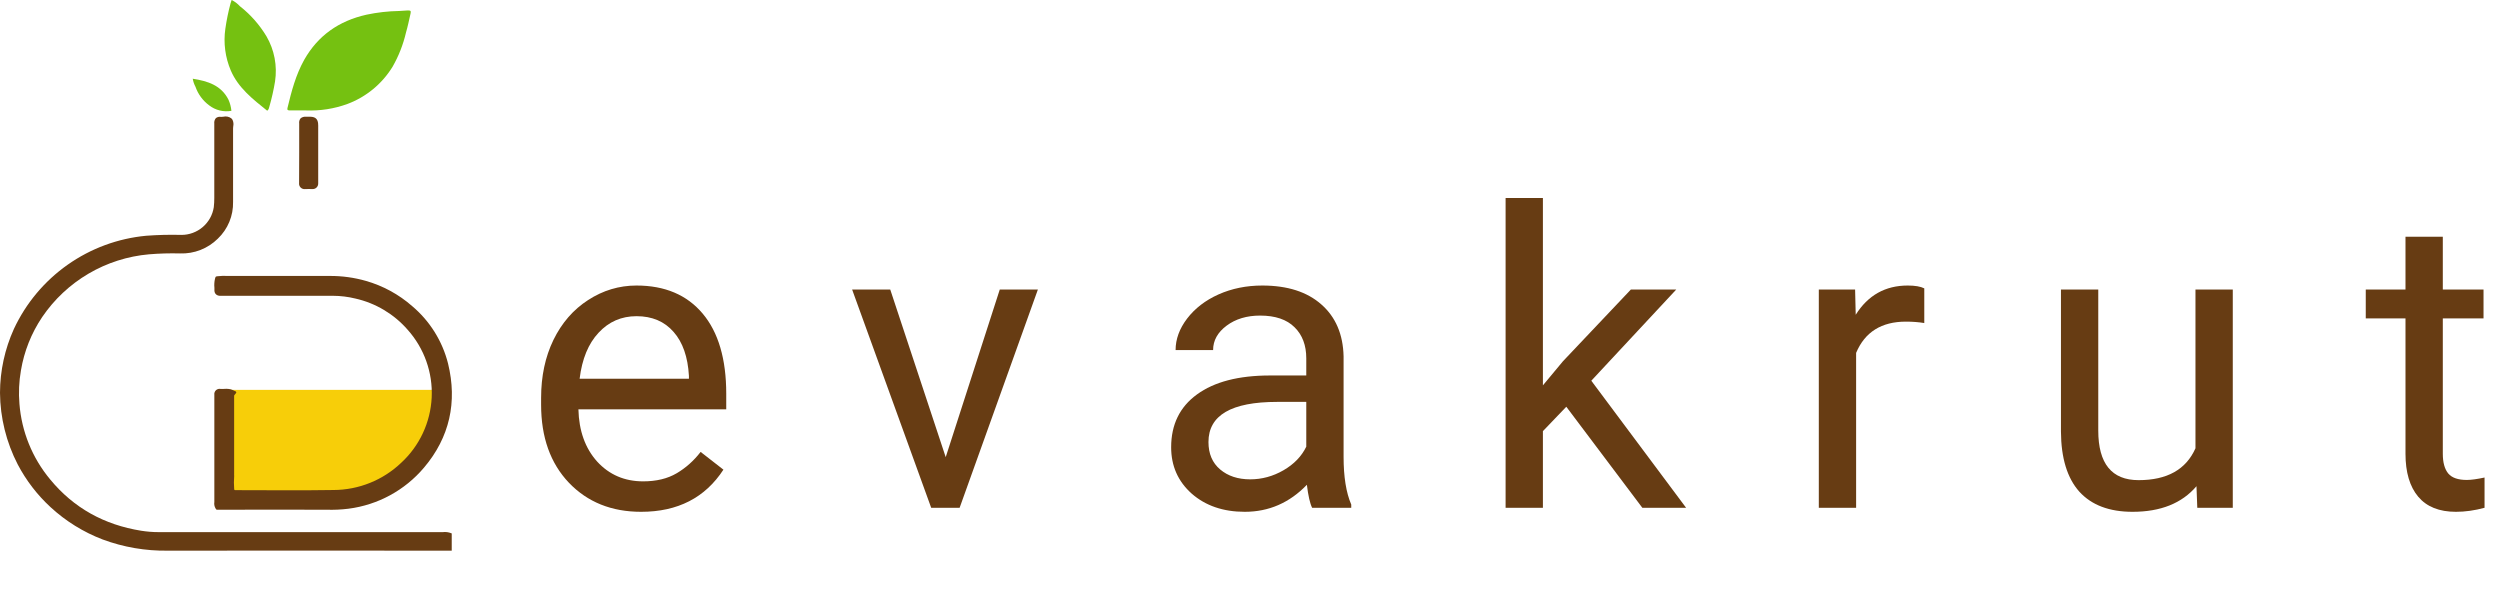
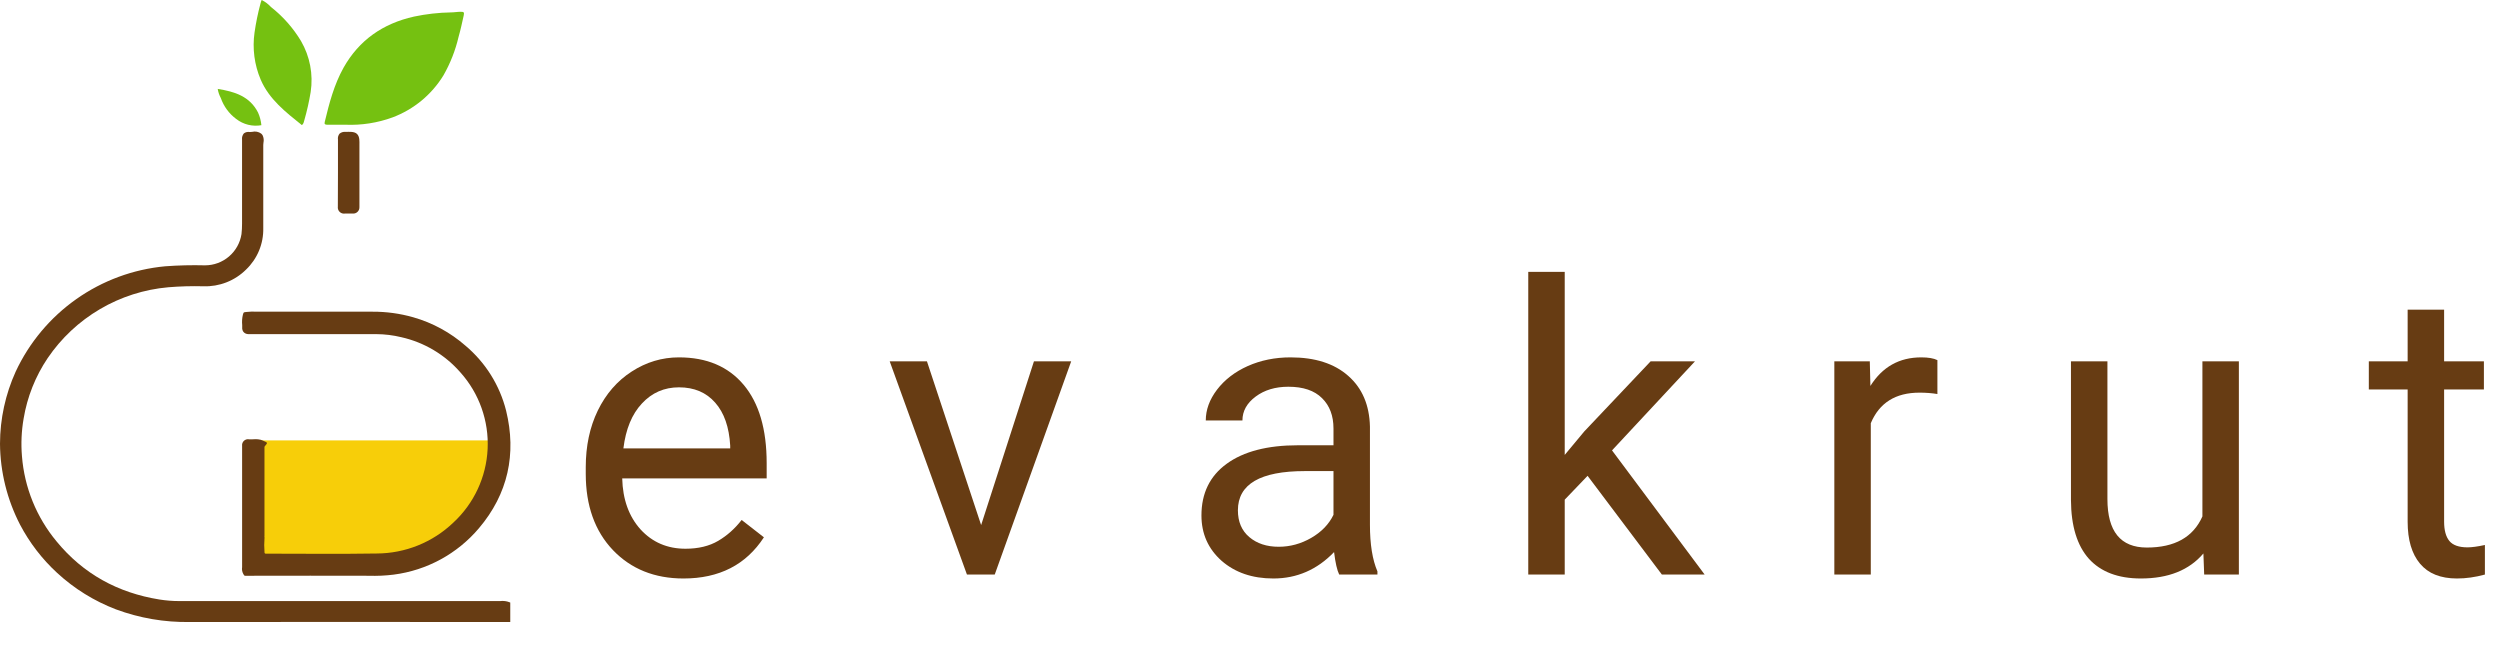
- <svg xmlns="http://www.w3.org/2000/svg" width="1029" height="250" viewBox="0 0 1029 250" fill="none">
-   <path d="M263.892 210.66C251.717 210.66 241.812 206.676 234.175 198.707C226.538 190.683 222.72 179.975 222.72 166.583V163.761C222.72 154.851 224.408 146.91 227.783 139.937C231.214 132.909 235.973 127.431 242.061 123.502C248.203 119.518 254.844 117.525 261.982 117.525C273.659 117.525 282.734 121.371 289.209 129.063C295.684 136.756 298.921 147.768 298.921 162.101V168.492H238.076C238.298 177.346 240.871 184.513 245.796 189.991C250.776 195.414 257.085 198.126 264.722 198.126C270.145 198.126 274.738 197.019 278.501 194.806C282.264 192.592 285.557 189.659 288.379 186.007L297.759 193.312C290.233 204.877 278.944 210.66 263.892 210.66ZM261.982 130.143C255.785 130.143 250.583 132.411 246.377 136.949C242.171 141.432 239.57 147.74 238.574 155.875H283.564V154.713C283.122 146.91 281.019 140.878 277.256 136.617C273.493 132.301 268.402 130.143 261.982 130.143Z" fill="#673C13" />
-   <path d="M125.896 45.452H119.235C118.469 45.452 118.109 45.227 118.334 44.415C119.979 37.586 121.715 30.891 125.209 24.625C130.844 14.662 139.465 8.588 150.87 6.041C155.293 5.106 159.796 4.597 164.316 4.519C165.443 4.519 166.682 4.294 167.843 4.294C169.004 4.294 169.229 4.44 168.97 5.635C168.384 8.238 167.843 10.864 167.099 13.422C165.954 18.337 164.101 23.06 161.6 27.442C157.299 34.473 150.774 39.867 143.06 42.77C137.57 44.779 131.738 45.691 125.896 45.452Z" fill="#75C111" />
-   <path d="M109.983 45.576C104.088 40.843 98.093 36.199 95.005 29.043C92.696 23.624 91.916 17.676 92.751 11.845C93.256 8.319 93.971 4.827 94.892 1.386C95.006 0.913 95.157 0.45 95.343 0C96.622 0.625 97.77 1.49 98.724 2.547C103.1 5.978 106.812 10.179 109.678 14.944C112.939 20.555 114.184 27.113 113.206 33.528C112.632 37.008 111.857 40.451 110.884 43.84C110.693 44.37 110.693 45.091 109.983 45.576Z" fill="#75C111" />
-   <path d="M79.332 32.401C85.553 33.382 91.053 35.117 94.04 41.034C94.686 42.488 95.094 44.037 95.246 45.621C93.647 45.905 92.007 45.851 90.431 45.463C88.855 45.074 87.378 44.361 86.094 43.367C83.489 41.441 81.525 38.774 80.459 35.715C79.901 34.681 79.52 33.561 79.332 32.401Z" fill="#75C111" />
-   <path d="M91.897 160.474H180.896L175.442 181.797L161.106 199.322L146.906 204.777L101.488 205.892L91.66 205.408L91.897 160.474Z" fill="#F7CE09" />
-   <path d="M123.15 62.92V50.85C123.091 50.471 123.113 50.083 123.214 49.712C123.315 49.341 123.493 48.995 123.736 48.698C124.036 48.453 124.382 48.269 124.754 48.159C125.125 48.048 125.515 48.013 125.9 48.055C127.208 48.055 129.112 47.83 130.115 48.833C131.118 49.836 130.972 51.515 130.972 52.777V75.509C130.98 75.823 130.923 76.135 130.804 76.425C130.686 76.715 130.507 76.977 130.281 77.194C130.055 77.412 129.787 77.58 129.492 77.687C129.198 77.795 128.884 77.84 128.571 77.82C127.613 77.82 126.644 77.763 125.686 77.82C125.339 77.874 124.983 77.846 124.649 77.739C124.314 77.631 124.009 77.447 123.758 77.2C123.507 76.954 123.318 76.652 123.204 76.32C123.091 75.987 123.057 75.632 123.105 75.284C123.128 71.17 123.15 67.045 123.15 62.92Z" fill="#673C13" />
-   <path d="M96.325 195.423C96.325 195.502 96.325 195.592 96.382 195.659C96.438 195.727 96.382 195.659 96.382 195.727V195.851C96.393 195.88 96.393 195.912 96.382 195.941V196.099C96.246 197.775 96.246 199.46 96.382 201.137C96.393 201.173 96.393 201.212 96.382 201.249V201.306C96.38 201.363 96.39 201.42 96.411 201.473C96.432 201.526 96.463 201.575 96.503 201.616C96.543 201.657 96.591 201.689 96.643 201.711C96.696 201.734 96.753 201.745 96.81 201.745C110.334 201.745 123.79 201.914 137.258 201.689C147.672 201.657 157.675 197.622 165.197 190.419C172.716 183.462 177.201 173.828 177.684 163.595C178.167 153.361 174.609 143.348 167.777 135.714C162.15 129.26 154.615 124.764 146.263 122.877C143.252 122.143 140.166 121.764 137.066 121.75H92.065C91.742 121.733 91.419 121.733 91.096 121.75C89.326 121.919 88.087 120.973 88.256 119.102C88.267 118.895 88.267 118.688 88.256 118.482C88.123 117.195 88.21 115.896 88.515 114.639L88.695 114.087C88.722 114.01 88.768 113.941 88.829 113.888C88.891 113.834 88.965 113.798 89.045 113.782L89.62 113.692C91 113.531 92.391 113.493 93.778 113.579C107.81 113.579 121.818 113.579 135.827 113.579C140.811 113.56 145.774 114.243 150.568 115.608C157.615 117.612 164.128 121.158 169.637 125.988C176.927 132.13 182.1 140.41 184.423 149.655C188.278 165.433 185.099 180.005 174.517 192.481C166.638 201.797 155.558 207.827 143.457 209.386C140.448 209.762 137.415 209.901 134.384 209.803C120.184 209.736 105.984 209.803 91.772 209.803H89.304C89.23 209.802 89.158 209.784 89.093 209.748C89.028 209.713 88.973 209.662 88.932 209.6L88.65 209.138C88.234 208.383 88.083 207.51 88.222 206.659V162.503C88.174 162.16 88.208 161.811 88.323 161.485C88.438 161.158 88.629 160.864 88.88 160.627C89.132 160.39 89.437 160.216 89.769 160.121C90.102 160.025 90.453 160.011 90.792 160.08C91.851 160.181 92.944 159.933 94.049 160.08C94.683 160.13 95.302 160.298 95.874 160.576L97.001 161.105C97.061 161.134 97.112 161.175 97.154 161.226C97.195 161.277 97.224 161.336 97.239 161.4C97.254 161.464 97.255 161.53 97.241 161.594C97.227 161.658 97.199 161.718 97.159 161.77L96.46 162.649C96.408 162.709 96.377 162.784 96.371 162.864C96.362 163.014 96.362 163.164 96.371 163.314V195.468L96.325 195.423Z" fill="#673C13" />
-   <path d="M91.017 48.112L91.896 48.044C92.456 47.904 93.04 47.889 93.607 48C94.174 48.111 94.71 48.345 95.175 48.687C95.388 48.868 95.567 49.086 95.705 49.329C96.094 50.167 96.197 51.109 95.998 52.011C95.998 52.282 95.93 52.586 95.93 52.856V83.105C95.994 85.926 95.469 88.729 94.388 91.335C93.307 93.941 91.694 96.293 89.653 98.241C87.615 100.259 85.187 101.839 82.516 102.883C79.845 103.928 76.989 104.415 74.123 104.315C69.852 104.204 65.578 104.325 61.32 104.676C52.538 105.451 44.038 108.17 36.436 112.636C28.834 117.102 22.32 123.202 17.367 130.496C12.905 137.124 9.918 144.634 8.61 152.517C7.822 157.045 7.618 161.654 8.002 166.233C8.893 177.633 13.294 188.476 20.601 197.271C30.339 209.127 42.95 216.013 58.074 218.447C60.467 218.83 62.887 219.022 65.31 219.022H182.293C183.196 218.915 184.11 218.984 184.987 219.225L185.933 219.552V226.652H182.552C144.741 226.652 106.93 226.584 69.119 226.652C59.951 226.799 50.836 225.236 42.24 222.043C34.325 219.016 27.058 214.51 20.827 208.766C15.344 203.72 10.77 197.769 7.303 191.174C2.59 182.055 0.088 171.956 0 161.691C0.026 152.617 1.977 143.651 5.725 135.387C10.667 124.801 18.292 115.692 27.843 108.965C37.394 102.237 48.539 98.124 60.171 97.035C65 96.676 69.845 96.559 74.686 96.686C77.898 96.689 81.005 95.543 83.447 93.456C85.888 91.368 87.501 88.477 87.996 85.303C88.137 84.042 88.205 82.774 88.199 81.505V50.85C88.15 50.448 88.184 50.04 88.3 49.652C88.417 49.264 88.612 48.904 88.876 48.596C89.179 48.37 89.526 48.21 89.895 48.127C90.264 48.043 90.646 48.038 91.017 48.112Z" fill="#673C13" />
-   <path d="M389.255 188.165L411.501 119.186H427.189L394.982 209H383.278L350.739 119.186H366.428L389.255 188.165Z" fill="#673C13" />
-   <path d="M540.07 209C539.185 207.229 538.465 204.075 537.912 199.537C530.773 206.952 522.251 210.66 512.346 210.66C503.492 210.66 496.215 208.17 490.515 203.189C484.87 198.154 482.048 191.79 482.048 184.098C482.048 174.745 485.59 167.496 492.673 162.35C499.812 157.148 509.828 154.547 522.722 154.547H537.663V147.491C537.663 142.123 536.058 137.862 532.849 134.708C529.639 131.498 524.908 129.894 518.654 129.894C513.176 129.894 508.583 131.277 504.875 134.044C501.167 136.811 499.313 140.159 499.313 144.088H483.874C483.874 139.605 485.451 135.289 488.605 131.139C491.815 126.933 496.132 123.613 501.555 121.178C507.033 118.743 513.037 117.525 519.567 117.525C529.916 117.525 538.023 120.126 543.889 125.328C549.755 130.475 552.798 137.586 553.02 146.661V187.999C553.02 196.244 554.071 202.802 556.174 207.672V209H540.07ZM514.587 197.296C519.401 197.296 523.967 196.051 528.283 193.561C532.6 191.07 535.726 187.833 537.663 183.849V165.421H525.627C506.812 165.421 497.404 170.927 497.404 181.939C497.404 186.754 499.009 190.517 502.219 193.229C505.428 195.94 509.551 197.296 514.587 197.296Z" fill="#673C13" />
-   <path d="M644.689 167.413L635.061 177.457V209H619.704V81.5H635.061V158.614L643.278 148.736L671.252 119.186H689.929L654.982 156.705L693.996 209H675.983L644.689 167.413Z" fill="#673C13" />
-   <path d="M792.034 132.965C789.71 132.577 787.192 132.384 784.48 132.384C774.409 132.384 767.575 136.673 763.978 145.25V209H748.621V119.186H763.562L763.812 129.562C768.847 121.537 775.986 117.525 785.228 117.525C788.216 117.525 790.485 117.913 792.034 118.687V132.965Z" fill="#673C13" />
-   <path d="M904.07 200.118C898.094 207.146 889.323 210.66 877.757 210.66C868.183 210.66 860.879 207.893 855.843 202.359C850.862 196.77 848.344 188.525 848.289 177.623V119.186H863.646V177.208C863.646 190.821 869.179 197.628 880.247 197.628C891.979 197.628 899.782 193.256 903.655 184.513V119.186H919.012V209H904.402L904.07 200.118Z" fill="#673C13" />
-   <path d="M1005.46 97.438V119.186H1022.22V131.056H1005.46V186.754C1005.46 190.351 1006.2 193.062 1007.7 194.889C1009.19 196.659 1011.74 197.545 1015.33 197.545C1017.1 197.545 1019.54 197.213 1022.64 196.549V209C1018.6 210.107 1014.67 210.66 1010.85 210.66C1003.99 210.66 998.815 208.585 995.329 204.435C991.843 200.284 990.1 194.391 990.1 186.754V131.056H973.747V119.186H990.1V97.438H1005.46Z" fill="#673C13" />
+ <svg xmlns="http://www.w3.org/2000/svg" width="1053" height="283" viewBox="0 0 1053 283" fill="none">
+   <path d="M287.892 243.66C275.717 243.66 265.812 239.676 258.175 231.707C250.538 223.683 246.72 212.975 246.72 199.583V196.761C246.72 187.851 248.408 179.91 251.783 172.938C255.214 165.91 259.973 160.431 266.061 156.502C272.203 152.518 278.844 150.525 285.982 150.525C297.659 150.525 306.734 154.371 313.209 162.063C319.684 169.756 322.921 180.768 322.921 195.101V201.492H262.076C262.298 210.346 264.871 217.513 269.796 222.991C274.776 228.414 281.085 231.126 288.722 231.126C294.145 231.126 298.738 230.019 302.501 227.806C306.264 225.592 309.557 222.659 312.379 219.007L321.759 226.312C314.233 237.877 302.944 243.66 287.892 243.66ZM285.982 163.143C279.785 163.143 274.583 165.411 270.377 169.949C266.171 174.432 263.57 180.74 262.574 188.875H307.564V187.713C307.122 179.91 305.019 173.878 301.256 169.617C297.493 165.301 292.402 163.143 285.982 163.143Z" fill="#673C13" />
+   <path d="M145.525 52.538H137.826C136.94 52.538 136.523 52.278 136.784 51.34C138.686 43.446 140.692 35.707 144.73 28.464C151.244 16.948 161.21 9.927 174.393 6.982C179.506 5.902 184.71 5.313 189.935 5.224C191.237 5.224 192.67 4.963 194.012 4.963C195.354 4.963 195.615 5.133 195.315 6.514C194.638 9.523 194.012 12.558 193.152 15.515C191.828 21.196 189.687 26.655 186.795 31.721C181.824 39.848 174.282 46.083 165.365 49.438C159.019 51.761 152.278 52.815 145.525 52.538Z" fill="#75C111" />
+   <path d="M127.131 52.682C120.317 47.211 113.387 41.843 109.817 33.571C107.149 27.307 106.248 20.432 107.212 13.692C107.796 9.616 108.623 5.579 109.687 1.602C109.819 1.055 109.993 0.52 110.208 0C111.687 0.723 113.014 1.722 114.116 2.944C119.175 6.91 123.466 11.766 126.779 17.274C130.548 23.76 131.987 31.34 130.857 38.756C130.193 42.778 129.297 46.758 128.173 50.676C127.951 51.288 127.951 52.122 127.131 52.682Z" fill="#75C111" />
+   <path d="M91.7 37.453C98.891 38.587 105.249 40.593 108.701 47.432C109.448 49.112 109.919 50.903 110.095 52.734C108.247 53.062 106.352 53 104.53 52.551C102.708 52.102 101 51.277 99.516 50.129C96.505 47.902 94.235 44.82 93.003 41.283C92.358 40.088 91.918 38.794 91.7 37.453Z" fill="#75C111" />
+   <path d="M106.225 185.494H209.101L202.795 210.142L186.225 230.399L169.811 236.704L117.311 237.994L105.951 237.434L106.225 185.494Z" fill="#F7CE09" />
+   <path d="M142.351 72.731V58.779C142.283 58.34 142.308 57.891 142.425 57.462C142.542 57.034 142.747 56.635 143.028 56.291C143.375 56.007 143.775 55.795 144.204 55.667C144.634 55.54 145.084 55.499 145.53 55.548C147.041 55.548 149.242 55.287 150.402 56.447C151.561 57.606 151.392 59.547 151.392 61.006V87.282C151.402 87.645 151.336 88.005 151.199 88.34C151.061 88.676 150.855 88.979 150.594 89.23C150.333 89.481 150.022 89.675 149.682 89.8C149.341 89.924 148.979 89.976 148.617 89.953C147.51 89.953 146.389 89.888 145.282 89.953C144.88 90.015 144.47 89.983 144.083 89.859C143.696 89.735 143.344 89.522 143.054 89.237C142.764 88.952 142.545 88.604 142.414 88.219C142.282 87.834 142.243 87.424 142.299 87.022C142.325 82.266 142.351 77.499 142.351 72.731Z" fill="#673C13" />
+   <path d="M111.344 225.892C111.344 225.983 111.343 226.087 111.409 226.165C111.474 226.243 111.409 226.165 111.409 226.243V226.387C111.422 226.42 111.422 226.457 111.409 226.491V226.673C111.252 228.611 111.252 230.559 111.409 232.497C111.422 232.539 111.422 232.584 111.409 232.627V232.692C111.407 232.758 111.418 232.824 111.443 232.885C111.467 232.947 111.503 233.003 111.549 233.05C111.595 233.098 111.65 233.135 111.711 233.161C111.772 233.187 111.838 233.2 111.904 233.2C127.536 233.2 143.091 233.395 158.658 233.135C170.696 233.098 182.259 228.434 190.953 220.108C199.645 212.066 204.829 200.93 205.387 189.101C205.945 177.273 201.833 165.698 193.936 156.874C187.432 149.413 178.721 144.216 169.067 142.035C165.587 141.186 162.019 140.749 158.437 140.733H106.419C106.046 140.713 105.672 140.713 105.299 140.733C103.254 140.928 101.821 139.834 102.016 137.671C102.029 137.433 102.029 137.194 102.016 136.955C101.862 135.468 101.964 133.966 102.316 132.513L102.524 131.874C102.555 131.785 102.608 131.706 102.679 131.644C102.75 131.582 102.836 131.541 102.928 131.523L103.592 131.418C105.187 131.232 106.796 131.188 108.4 131.288C124.618 131.288 140.811 131.288 157.004 131.288C162.766 131.265 168.502 132.055 174.043 133.633C182.189 135.95 189.718 140.048 196.085 145.631C204.512 152.731 210.491 162.302 213.177 172.988C217.633 191.226 213.959 208.07 201.726 222.491C192.619 233.26 179.811 240.23 165.823 242.032C162.346 242.466 158.839 242.628 155.337 242.514C138.922 242.436 122.508 242.514 106.081 242.514H103.228C103.142 242.514 103.058 242.492 102.983 242.451C102.909 242.41 102.845 242.351 102.798 242.28L102.472 241.746C101.991 240.873 101.817 239.864 101.977 238.88V187.839C101.921 187.443 101.961 187.04 102.094 186.662C102.226 186.285 102.447 185.945 102.738 185.671C103.029 185.396 103.381 185.196 103.766 185.086C104.15 184.976 104.555 184.959 104.947 185.038C106.172 185.155 107.435 184.869 108.712 185.038C109.445 185.096 110.161 185.291 110.822 185.612L112.125 186.224C112.193 186.257 112.253 186.304 112.301 186.363C112.349 186.422 112.382 186.491 112.4 186.565C112.417 186.638 112.418 186.715 112.402 186.789C112.386 186.863 112.354 186.932 112.308 186.992L111.5 188.008C111.44 188.078 111.403 188.165 111.396 188.256C111.385 188.43 111.385 188.604 111.396 188.777V225.944L111.344 225.892Z" fill="#673C13" />
+   <path d="M105.208 55.613L106.224 55.535C106.871 55.373 107.547 55.355 108.202 55.484C108.857 55.612 109.476 55.883 110.015 56.278C110.26 56.488 110.467 56.739 110.627 57.02C111.077 57.989 111.196 59.078 110.966 60.12C110.966 60.433 110.887 60.785 110.887 61.097V96.063C110.961 99.323 110.354 102.563 109.104 105.575C107.855 108.588 105.991 111.307 103.631 113.558C101.276 115.891 98.469 117.717 95.381 118.924C92.294 120.132 88.993 120.695 85.68 120.58C80.743 120.451 75.803 120.59 70.881 120.997C60.729 121.893 50.904 125.035 42.117 130.197C33.33 135.359 25.8 142.411 20.075 150.842C14.917 158.504 11.465 167.185 9.953 176.297C9.042 181.53 8.805 186.858 9.249 192.151C10.279 205.328 15.367 217.862 23.814 228.028C35.069 241.733 49.646 249.692 67.129 252.506C69.895 252.949 72.692 253.171 75.493 253.171H210.715C211.758 253.047 212.816 253.127 213.828 253.405L214.923 253.783V261.99H211.015C167.308 261.99 123.602 261.912 79.896 261.99C69.298 262.16 58.762 260.353 48.826 256.662C39.676 253.163 31.276 247.955 24.074 241.316C17.737 235.483 12.449 228.604 8.442 220.98C2.994 210.44 0.102 198.766 0 186.901C0.03 176.412 2.286 166.049 6.618 156.496C12.33 144.259 21.144 133.73 32.184 125.954C43.225 118.177 56.107 113.423 69.552 112.164C75.135 111.749 80.735 111.614 86.331 111.76C90.044 111.764 93.635 110.44 96.457 108.027C99.279 105.614 101.144 102.271 101.716 98.603C101.879 97.145 101.958 95.679 101.951 94.213V58.779C101.893 58.314 101.933 57.842 102.067 57.394C102.202 56.945 102.428 56.529 102.732 56.173C103.083 55.912 103.484 55.727 103.911 55.63C104.337 55.534 104.779 55.528 105.208 55.613Z" fill="#673C13" />
+   <path d="M413.255 221.165L435.501 152.186H451.189L418.982 242H407.278L374.739 152.186H390.428L413.255 221.165Z" fill="#673C13" />
+   <path d="M564.07 242C563.185 240.229 562.465 237.075 561.912 232.537C554.773 239.952 546.251 243.66 536.346 243.66C527.492 243.66 520.215 241.17 514.515 236.189C508.87 231.154 506.048 224.79 506.048 217.098C506.048 207.745 509.59 200.496 516.673 195.35C523.812 190.148 533.828 187.547 546.722 187.547H561.663V180.491C561.663 175.123 560.058 170.862 556.849 167.708C553.639 164.498 548.908 162.894 542.654 162.894C537.176 162.894 532.583 164.277 528.875 167.044C525.167 169.811 523.313 173.159 523.313 177.088H507.874C507.874 172.605 509.451 168.289 512.605 164.139C515.815 159.933 520.132 156.613 525.555 154.178C531.033 151.743 537.037 150.525 543.567 150.525C553.916 150.525 562.023 153.126 567.889 158.328C573.755 163.475 576.798 170.586 577.02 179.661V220.999C577.02 229.244 578.071 235.802 580.174 240.672V242H564.07ZM538.587 230.296C543.401 230.296 547.967 229.051 552.283 226.561C556.6 224.07 559.726 220.833 561.663 216.849V198.421H549.627C530.812 198.421 521.404 203.927 521.404 214.939C521.404 219.754 523.009 223.517 526.219 226.229C529.428 228.94 533.551 230.296 538.587 230.296Z" fill="#673C13" />
+   <path d="M668.689 200.413L659.061 210.457V242H643.704V114.5H659.061V191.614L667.278 181.736L695.252 152.186H713.929L678.982 189.705L717.996 242H699.983L668.689 200.413Z" fill="#673C13" />
+   <path d="M816.034 165.965C813.71 165.577 811.192 165.384 808.48 165.384C798.409 165.384 791.575 169.673 787.978 178.25V242H772.621V152.186H787.562L787.812 162.562C792.847 154.537 799.986 150.525 809.228 150.525C812.216 150.525 814.485 150.913 816.034 151.688V165.965Z" fill="#673C13" />
+   <path d="M928.07 233.118C922.094 240.146 913.323 243.66 901.757 243.66C892.183 243.66 884.879 240.893 879.843 235.359C874.862 229.77 872.344 221.525 872.289 210.623V152.186H887.646V210.208C887.646 223.821 893.179 230.628 904.247 230.628C915.979 230.628 923.782 226.256 927.655 217.513V152.186H943.012V242H928.402L928.07 233.118Z" fill="#673C13" />
+   <path d="M1029.46 130.438V152.186H1046.22V164.056H1029.46V219.754C1029.46 223.351 1030.2 226.062 1031.7 227.889C1033.19 229.66 1035.74 230.545 1039.33 230.545C1041.1 230.545 1043.54 230.213 1046.64 229.549V242C1042.6 243.107 1038.67 243.66 1034.85 243.66C1027.99 243.66 1022.82 241.585 1019.33 237.435C1015.84 233.284 1014.1 227.391 1014.1 219.754V164.056H997.747V152.186H1014.1V130.438H1029.46Z" fill="#673C13" />
</svg>
